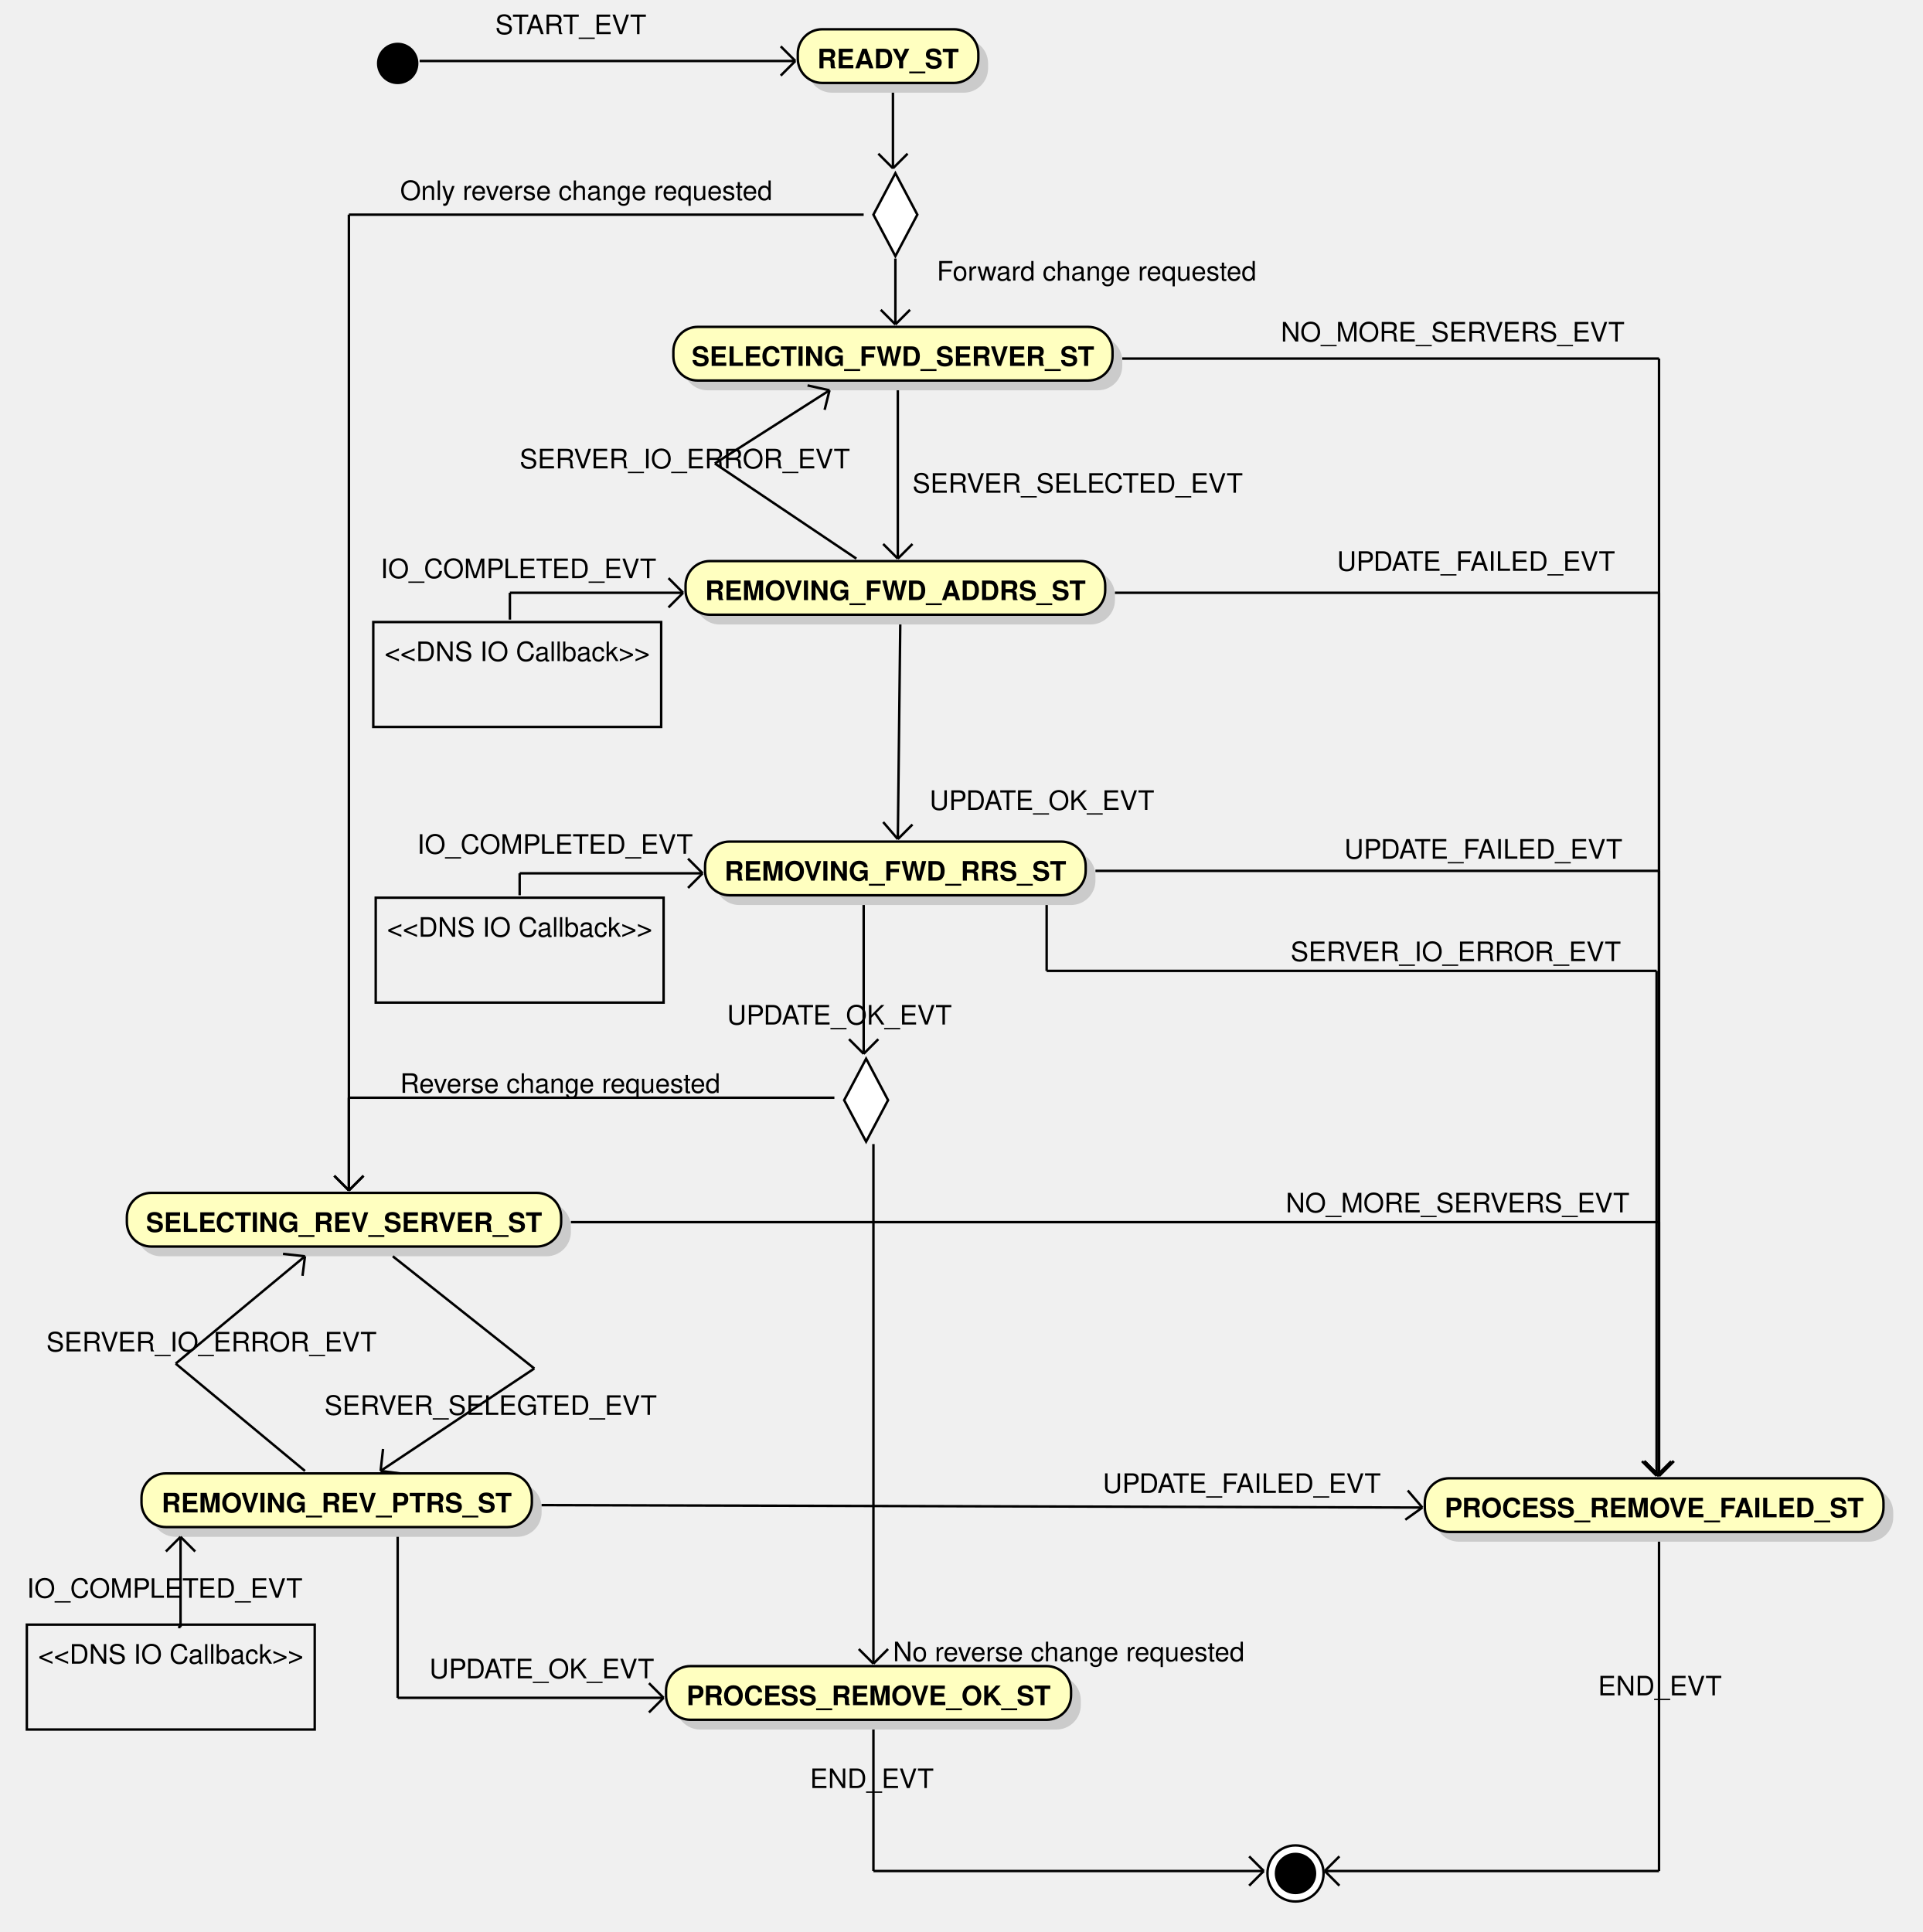
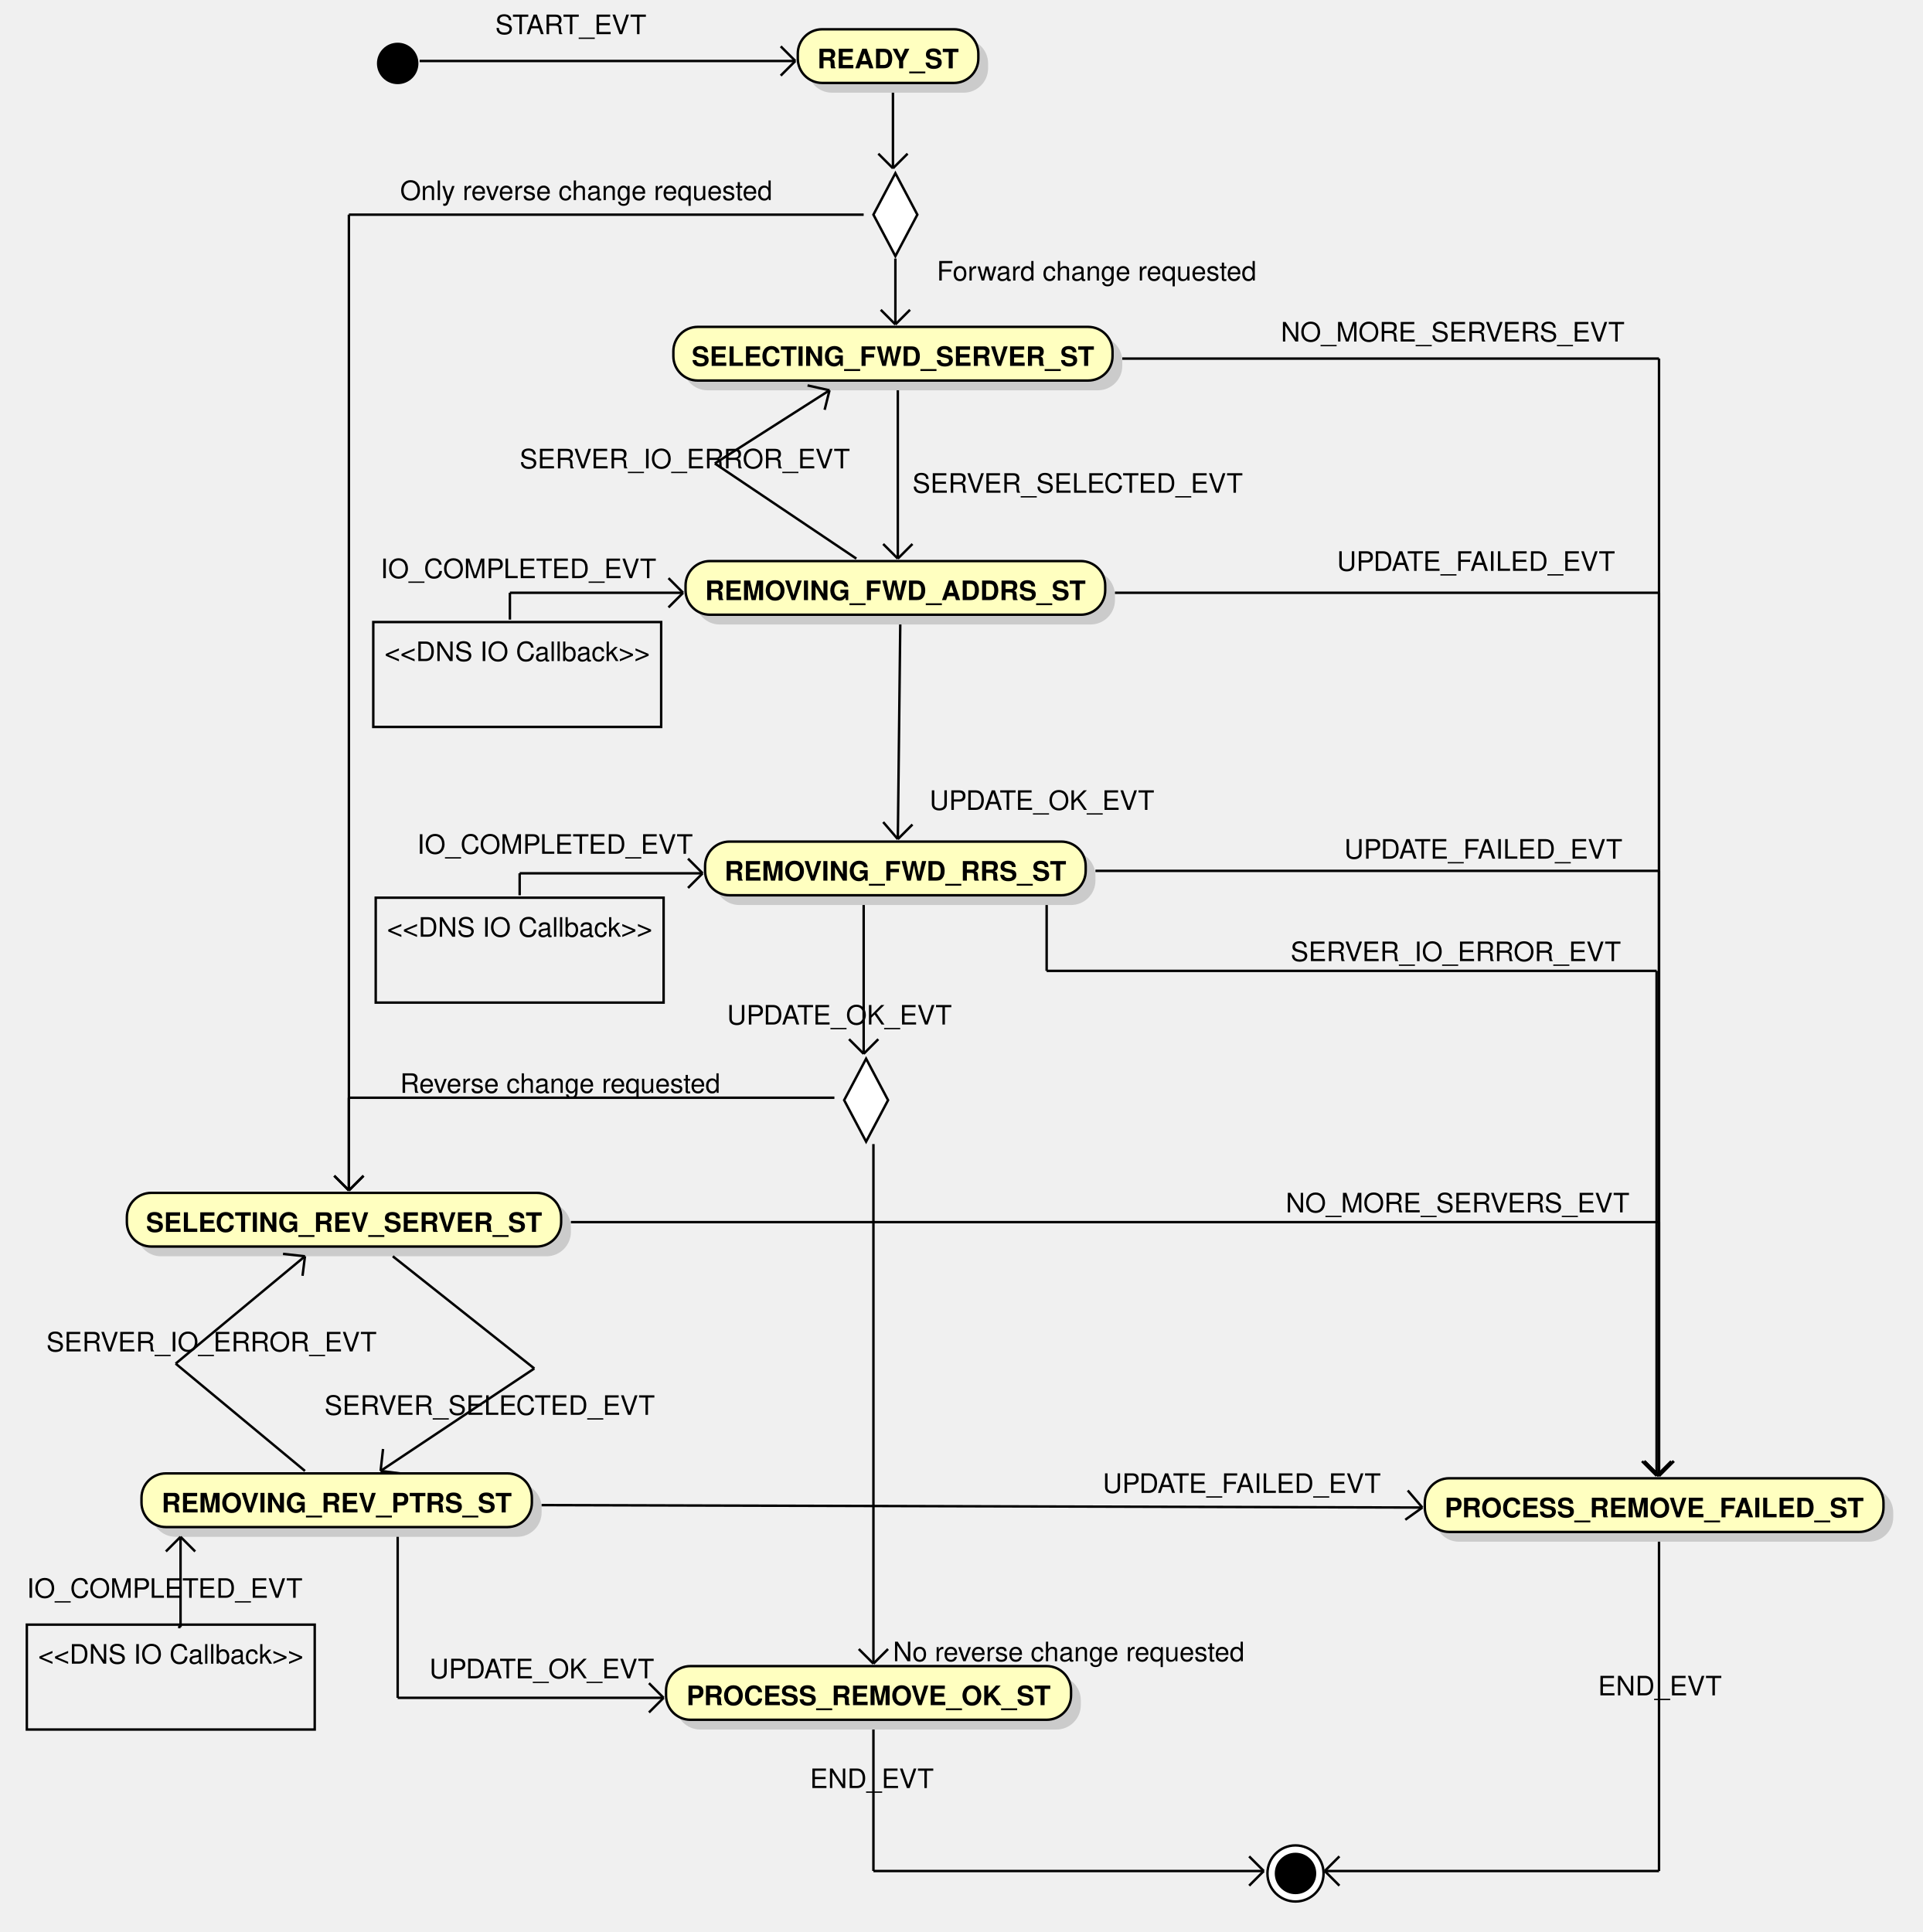
<svg xmlns="http://www.w3.org/2000/svg" width="788" height="792" version="1.1">
  <g>
    <rect fill="#cbcbcb" stroke="none" stroke-opacity="1" x="331" y="16" width="74" height="22" rx="10" />
    <rect fill="#ffffc0" stroke="black" stroke-opacity="1" x="327" y="12" width="74" height="22" rx="10" />
    <text font-family="Helvetica" font-size="11" fill="#000000" xml:space="preserve" font-weight="bold" text-anchor="middle" x="364" y="28">READY_ST</text>
  </g>
  <g>
    <rect fill="#cbcbcb" stroke="none" stroke-opacity="1" x="280" y="138" width="180" height="22" rx="10" />
    <rect fill="#ffffc0" stroke="black" stroke-opacity="1" x="276" y="134" width="180" height="22" rx="10" />
    <text font-family="Helvetica" font-size="11" fill="#000000" xml:space="preserve" font-weight="bold" text-anchor="middle" x="366" y="150">SELECTING_FWD_SERVER_ST</text>
  </g>
  <g>
    <rect fill="#cbcbcb" stroke="none" stroke-opacity="1" x="56" y="493" width="178" height="22" rx="10" />
    <rect fill="#ffffc0" stroke="black" stroke-opacity="1" x="52" y="489" width="178" height="22" rx="10" />
    <text font-family="Helvetica" font-size="11" fill="#000000" xml:space="preserve" font-weight="bold" text-anchor="middle" x="141" y="505">SELECTING_REV_SERVER_ST</text>
  </g>
  <g>
    <rect fill="#cbcbcb" stroke="none" stroke-opacity="1" x="285" y="234" width="172" height="22" rx="10" />
    <rect fill="#ffffc0" stroke="black" stroke-opacity="1" x="281" y="230" width="172" height="22" rx="10" />
    <text font-family="Helvetica" font-size="11" fill="#000000" xml:space="preserve" font-weight="bold" text-anchor="middle" x="367" y="246">REMOVING_FWD_ADDRS_ST</text>
  </g>
  <g>
    <rect fill="#cbcbcb" stroke="none" stroke-opacity="1" x="293" y="349" width="156" height="22" rx="10" />
    <rect fill="#ffffc0" stroke="black" stroke-opacity="1" x="289" y="345" width="156" height="22" rx="10" />
    <text font-family="Helvetica" font-size="11" fill="#000000" xml:space="preserve" font-weight="bold" text-anchor="middle" x="367" y="361">REMOVING_FWD_RRS_ST</text>
  </g>
  <g>
    <rect fill="#cbcbcb" stroke="none" stroke-opacity="1" x="588" y="610" width="188" height="22" rx="10" />
    <rect fill="#ffffc0" stroke="black" stroke-opacity="1" x="584" y="606" width="188" height="22" rx="10" />
    <text font-family="Helvetica" font-size="11" fill="#000000" xml:space="preserve" font-weight="bold" text-anchor="middle" x="678" y="622">PROCESS_REMOVE_FAILED_ST</text>
  </g>
  <g>
    <rect fill="#cbcbcb" stroke="none" stroke-opacity="1" x="277" y="687" width="166" height="22" rx="10" />
    <rect fill="#ffffc0" stroke="black" stroke-opacity="1" x="273" y="683" width="166" height="22" rx="10" />
    <text font-family="Helvetica" font-size="11" fill="#000000" xml:space="preserve" font-weight="bold" text-anchor="middle" x="356" y="699">PROCESS_REMOVE_OK_ST</text>
  </g>
  <g>
    <rect fill="#cbcbcb" stroke="none" stroke-opacity="1" x="62" y="608" width="160" height="22" rx="10" />
    <rect fill="#ffffc0" stroke="black" stroke-opacity="1" x="58" y="604" width="160" height="22" rx="10" />
    <text font-family="Helvetica" font-size="11" fill="#000000" xml:space="preserve" font-weight="bold" text-anchor="middle" x="138" y="620">REMOVING_REV_PTRS_ST</text>
  </g>
  <polygon fill="white" stroke="black" stroke-opacity="1" points="358,88 367,71 376,88 367,105" />
  <ellipse fill="black" cx="163" cy="26" rx="8.5" ry="8.5" />
  <g>
    <ellipse fill="white" stroke="black" stroke-width="1" stroke-opacity="1" cx="531" cy="768" rx="11.5" ry="11.5" />
    <ellipse fill="black" cx="531" cy="768" rx="8.5" ry="8.5" />
  </g>
  <polygon fill="white" stroke="black" stroke-opacity="1" points="346,451 355,434 364,451 355,468" />
  <g>
    <rect fill="none" stroke="black" stroke-width="1" stroke-opacity="1" x="153" y="255" width="118" height="43" />
    <text font-family="Helvetica" font-size="11" fill="#000000" xml:space="preserve" text-anchor="middle" x="212" y="271">&lt;&lt;DNS IO Callback&gt;&gt;</text>
  </g>
  <g>
    <rect fill="none" stroke="black" stroke-width="1" stroke-opacity="1" x="11" y="666" width="118" height="43" />
    <text font-family="Helvetica" font-size="11" fill="#000000" xml:space="preserve" text-anchor="middle" x="70" y="682">&lt;&lt;DNS IO Callback&gt;&gt;</text>
  </g>
  <g>
    <rect fill="none" stroke="black" stroke-width="1" stroke-opacity="1" x="154" y="368" width="118" height="43" />
    <text font-family="Helvetica" font-size="11" fill="#000000" xml:space="preserve" text-anchor="middle" x="213" y="384">&lt;&lt;DNS IO Callback&gt;&gt;</text>
  </g>
  <g>
    <line stroke="black" stroke-opacity="1" x1="326" y1="25" x2="320" y2="19" />
    <line stroke="black" stroke-opacity="1" x1="326" y1="25" x2="320" y2="31" />
    <line stroke="black" stroke-opacity="1" x1="172" y1="25" x2="326" y2="25" />
  </g>
  <g>
    <line stroke="black" stroke-opacity="1" x1="366" y1="69" x2="372" y2="63" />
    <line stroke="black" stroke-opacity="1" x1="366" y1="69" x2="360" y2="63" />
    <line stroke="black" stroke-opacity="1" x1="366" y1="38" x2="366" y2="69" />
  </g>
  <g>
    <line stroke="black" stroke-opacity="1" x1="367" y1="133" x2="373" y2="127" />
    <line stroke="black" stroke-opacity="1" x1="367" y1="133" x2="361" y2="127" />
    <line stroke="black" stroke-opacity="1" x1="367" y1="106" x2="367" y2="133" />
  </g>
  <g>
    <line stroke="black" stroke-opacity="1" x1="354" y1="88" x2="143" y2="88" />
  </g>
  <g>
    <line stroke="black" stroke-opacity="1" x1="143" y1="488" x2="149" y2="482" />
    <line stroke="black" stroke-opacity="1" x1="143" y1="488" x2="137" y2="482" />
    <line stroke="black" stroke-opacity="1" x1="143" y1="88" x2="143" y2="488" />
  </g>
  <g>
    <line stroke="black" stroke-opacity="1" x1="368" y1="229" x2="374" y2="223" />
    <line stroke="black" stroke-opacity="1" x1="368" y1="229" x2="362" y2="223" />
    <line stroke="black" stroke-opacity="1" x1="368" y1="160" x2="368" y2="229" />
  </g>
  <g>
    <line stroke="black" stroke-opacity="1" x1="351" y1="229" x2="293" y2="190" />
  </g>
  <g>
    <line stroke="black" stroke-opacity="1" x1="340" y1="160" x2="331" y2="158" />
    <line stroke="black" stroke-opacity="1" x1="340" y1="160" x2="338" y2="168" />
    <line stroke="black" stroke-opacity="1" x1="293" y1="190" x2="340" y2="160" />
  </g>
  <g>
    <line stroke="black" stroke-opacity="1" x1="368" y1="344" x2="374" y2="338" />
    <line stroke="black" stroke-opacity="1" x1="368" y1="344" x2="362" y2="337" />
    <line stroke="black" stroke-opacity="1" x1="369" y1="256" x2="368" y2="344" />
  </g>
  <g>
    <line stroke="black" stroke-opacity="1" x1="460" y1="147" x2="680" y2="147" />
  </g>
  <g>
    <line stroke="black" stroke-opacity="1" x1="680" y1="605" x2="686" y2="599" />
    <line stroke="black" stroke-opacity="1" x1="680" y1="605" x2="674" y2="599" />
    <line stroke="black" stroke-opacity="1" x1="680" y1="147" x2="680" y2="605" />
  </g>
  <g>
    <line stroke="black" stroke-opacity="1" x1="457" y1="243" x2="680" y2="243" />
  </g>
  <g>
    <line stroke="black" stroke-opacity="1" x1="680" y1="605" x2="686" y2="599" />
    <line stroke="black" stroke-opacity="1" x1="680" y1="605" x2="674" y2="599" />
    <line stroke="black" stroke-opacity="1" x1="680" y1="243" x2="680" y2="605" />
  </g>
  <g>
    <line stroke="black" stroke-opacity="1" x1="449" y1="357" x2="680" y2="357" />
  </g>
  <g>
    <line stroke="black" stroke-opacity="1" x1="680" y1="605" x2="686" y2="599" />
    <line stroke="black" stroke-opacity="1" x1="680" y1="605" x2="674" y2="599" />
    <line stroke="black" stroke-opacity="1" x1="680" y1="357" x2="680" y2="605" />
  </g>
  <g>
    <line stroke="black" stroke-opacity="1" x1="429" y1="371" x2="429" y2="398" />
  </g>
  <g>
    <line stroke="black" stroke-opacity="1" x1="429" y1="398" x2="679" y2="398" />
  </g>
  <g>
    <line stroke="black" stroke-opacity="1" x1="679" y1="605" x2="685" y2="599" />
    <line stroke="black" stroke-opacity="1" x1="679" y1="605" x2="673" y2="599" />
    <line stroke="black" stroke-opacity="1" x1="679" y1="398" x2="679" y2="605" />
  </g>
  <g>
    <line stroke="black" stroke-opacity="1" x1="680" y1="632" x2="680" y2="767" />
  </g>
  <g>
    <line stroke="black" stroke-opacity="1" x1="543" y1="767" x2="549" y2="773" />
    <line stroke="black" stroke-opacity="1" x1="543" y1="767" x2="549" y2="761" />
    <line stroke="black" stroke-opacity="1" x1="680" y1="767" x2="543" y2="767" />
  </g>
  <g>
    <line stroke="black" stroke-opacity="1" x1="358" y1="709" x2="358" y2="767" />
  </g>
  <g>
    <line stroke="black" stroke-opacity="1" x1="518" y1="767" x2="512" y2="761" />
    <line stroke="black" stroke-opacity="1" x1="518" y1="767" x2="512" y2="773" />
    <line stroke="black" stroke-opacity="1" x1="358" y1="767" x2="518" y2="767" />
  </g>
  <g>
    <line stroke="black" stroke-opacity="1" x1="161" y1="515" x2="219" y2="561" />
  </g>
  <g>
    <line stroke="black" stroke-opacity="1" x1="156" y1="603" x2="164" y2="604" />
    <line stroke="black" stroke-opacity="1" x1="156" y1="603" x2="157" y2="594" />
    <line stroke="black" stroke-opacity="1" x1="219" y1="561" x2="156" y2="603" />
  </g>
  <g>
    <line stroke="black" stroke-opacity="1" x1="125" y1="603" x2="72" y2="559" />
  </g>
  <g>
    <line stroke="black" stroke-opacity="1" x1="125" y1="515" x2="116" y2="514" />
    <line stroke="black" stroke-opacity="1" x1="125" y1="515" x2="124" y2="523" />
    <line stroke="black" stroke-opacity="1" x1="72" y1="559" x2="125" y2="515" />
  </g>
  <g>
    <line stroke="black" stroke-opacity="1" x1="342" y1="450" x2="143" y2="450" />
  </g>
  <g>
    <line stroke="black" stroke-opacity="1" x1="143" y1="488" x2="149" y2="482" />
    <line stroke="black" stroke-opacity="1" x1="143" y1="488" x2="137" y2="482" />
    <line stroke="black" stroke-opacity="1" x1="143" y1="450" x2="143" y2="488" />
  </g>
  <g>
    <line stroke="black" stroke-opacity="1" x1="354" y1="432" x2="360" y2="426" />
    <line stroke="black" stroke-opacity="1" x1="354" y1="432" x2="348" y2="426" />
    <line stroke="black" stroke-opacity="1" x1="354" y1="371" x2="354" y2="432" />
  </g>
  <g>
    <line stroke="black" stroke-opacity="1" x1="358" y1="682" x2="364" y2="676" />
    <line stroke="black" stroke-opacity="1" x1="358" y1="682" x2="352" y2="676" />
    <line stroke="black" stroke-opacity="1" x1="358" y1="469" x2="358" y2="682" />
  </g>
  <g>
    <line stroke="black" stroke-opacity="1" x1="234" y1="501" x2="680" y2="501" />
  </g>
  <g>
    <line stroke="black" stroke-opacity="1" x1="680" y1="605" x2="686" y2="599" />
    <line stroke="black" stroke-opacity="1" x1="680" y1="605" x2="674" y2="599" />
    <line stroke="black" stroke-opacity="1" x1="680" y1="501" x2="680" y2="605" />
  </g>
  <g>
    <line stroke="black" stroke-opacity="1" x1="583" y1="618" x2="577" y2="611" />
    <line stroke="black" stroke-opacity="1" x1="583" y1="618" x2="576" y2="623" />
    <line stroke="black" stroke-opacity="1" x1="222" y1="617" x2="583" y2="618" />
  </g>
  <g>
    <line stroke="black" stroke-opacity="1" x1="163" y1="630" x2="163" y2="696" />
  </g>
  <g>
    <line stroke="black" stroke-opacity="1" x1="272" y1="696" x2="266" y2="690" />
    <line stroke="black" stroke-opacity="1" x1="272" y1="696" x2="266" y2="702" />
    <line stroke="black" stroke-opacity="1" x1="163" y1="696" x2="272" y2="696" />
  </g>
  <g>
    <line stroke="black" stroke-opacity="1" x1="213" y1="367" x2="213" y2="358" />
  </g>
  <g>
    <line stroke="black" stroke-opacity="1" x1="209" y1="254" x2="209" y2="243" />
  </g>
  <g>
    <line stroke="black" stroke-opacity="1" x1="73" y1="667" x2="74" y2="667" />
  </g>
  <g>
    <line stroke="black" stroke-opacity="1" x1="74" y1="630" x2="68" y2="636" />
    <line stroke="black" stroke-opacity="1" x1="74" y1="630" x2="80" y2="636" />
    <line stroke="black" stroke-opacity="1" x1="74" y1="667" x2="74" y2="630" />
  </g>
  <g>
    <text font-family="Helvetica" font-size="11" fill="#000000" xml:space="preserve" x="527" y="497">NO_MORE_SERVERS_EVT</text>
  </g>
  <g>
    <text font-family="Helvetica" font-size="11" fill="#000000" xml:space="preserve" x="655" y="695">END_EVT</text>
  </g>
  <g>
    <text font-family="Helvetica" font-size="11" fill="#000000" xml:space="preserve" x="298" y="420">UPDATE_OK_EVT</text>
  </g>
  <g>
    <text font-family="Helvetica" font-size="11" fill="#000000" xml:space="preserve" x="551" y="352">UPDATE_FAILED_EVT</text>
  </g>
  <g>
    <text font-family="Helvetica" font-size="11" fill="#000000" xml:space="preserve" x="374" y="202">SERVER_SELECTED_EVT</text>
  </g>
  <g>
    <text font-family="Helvetica" font-size="11" fill="#000000" xml:space="preserve" x="176" y="688">UPDATE_OK_EVT</text>
  </g>
  <g>
    <text font-family="Helvetica" font-size="11" fill="#000000" xml:space="preserve" x="171" y="350">IO_COMPLETED_EVT</text>
  </g>
  <g>
-     <text font-family="Helvetica" font-size="11" fill="#000000" xml:space="preserve" x="133" y="580">SERVER_SELEGTED_EVT</text>
+     <text font-family="Helvetica" font-size="11" fill="#000000" xml:space="preserve" x="133" y="580">SERVER_SELECTED_EVT</text>
  </g>
  <g>
    <text font-family="Helvetica" font-size="11" fill="#000000" xml:space="preserve" x="366" y="681">No reverse change requested</text>
  </g>
  <g>
    <text font-family="Helvetica" font-size="11" fill="#000000" xml:space="preserve" x="332" y="733">END_EVT</text>
  </g>
  <g>
    <text font-family="Helvetica" font-size="11" fill="#000000" xml:space="preserve" x="164" y="448">Reverse change requested</text>
  </g>
  <g>
    <text font-family="Helvetica" font-size="11" fill="#000000" xml:space="preserve" x="452" y="612">UPDATE_FAILED_EVT</text>
  </g>
  <g>
    <text font-family="Helvetica" font-size="11" fill="#000000" xml:space="preserve" x="529" y="394">SERVER_IO_ERROR_EVT</text>
  </g>
  <g>
    <text font-family="Helvetica" font-size="11" fill="#000000" xml:space="preserve" x="525" y="140">NO_MORE_SERVERS_EVT</text>
  </g>
  <g>
    <text font-family="Helvetica" font-size="11" fill="#000000" xml:space="preserve" x="381" y="332">UPDATE_OK_EVT</text>
  </g>
  <g>
    <text font-family="Helvetica" font-size="11" fill="#000000" xml:space="preserve" x="548" y="234">UPDATE_FAILED_EVT</text>
  </g>
  <g>
    <text font-family="Helvetica" font-size="11" fill="#000000" xml:space="preserve" x="213" y="192">SERVER_IO_ERROR_EVT</text>
  </g>
  <g>
    <text font-family="Helvetica" font-size="11" fill="#000000" xml:space="preserve" x="164" y="82">Only reverse change requested</text>
  </g>
  <g>
    <text font-family="Helvetica" font-size="11" fill="#000000" xml:space="preserve" x="203" y="14">START_EVT</text>
  </g>
  <g>
    <text font-family="Helvetica" font-size="11" fill="#000000" xml:space="preserve" x="384" y="115">Forward change requested</text>
  </g>
  <g>
    <text font-family="Helvetica" font-size="11" fill="#000000" xml:space="preserve" x="19" y="554">SERVER_IO_ERROR_EVT</text>
  </g>
  <g>
    <text font-family="Helvetica" font-size="11" fill="#000000" xml:space="preserve" x="156" y="237">IO_COMPLETED_EVT</text>
  </g>
  <g>
    <text font-family="Helvetica" font-size="11" fill="#000000" xml:space="preserve" x="11" y="655">IO_COMPLETED_EVT</text>
  </g>
  <g>
    <line stroke="black" stroke-opacity="1" x1="288" y1="358" x2="282" y2="352" />
    <line stroke="black" stroke-opacity="1" x1="288" y1="358" x2="282" y2="364" />
    <line stroke="black" stroke-opacity="1" x1="213" y1="358" x2="288" y2="358" />
  </g>
  <g>
    <line stroke="black" stroke-opacity="1" x1="280" y1="243" x2="274" y2="237" />
    <line stroke="black" stroke-opacity="1" x1="280" y1="243" x2="274" y2="249" />
    <line stroke="black" stroke-opacity="1" x1="209" y1="243" x2="280" y2="243" />
  </g>
</svg>
